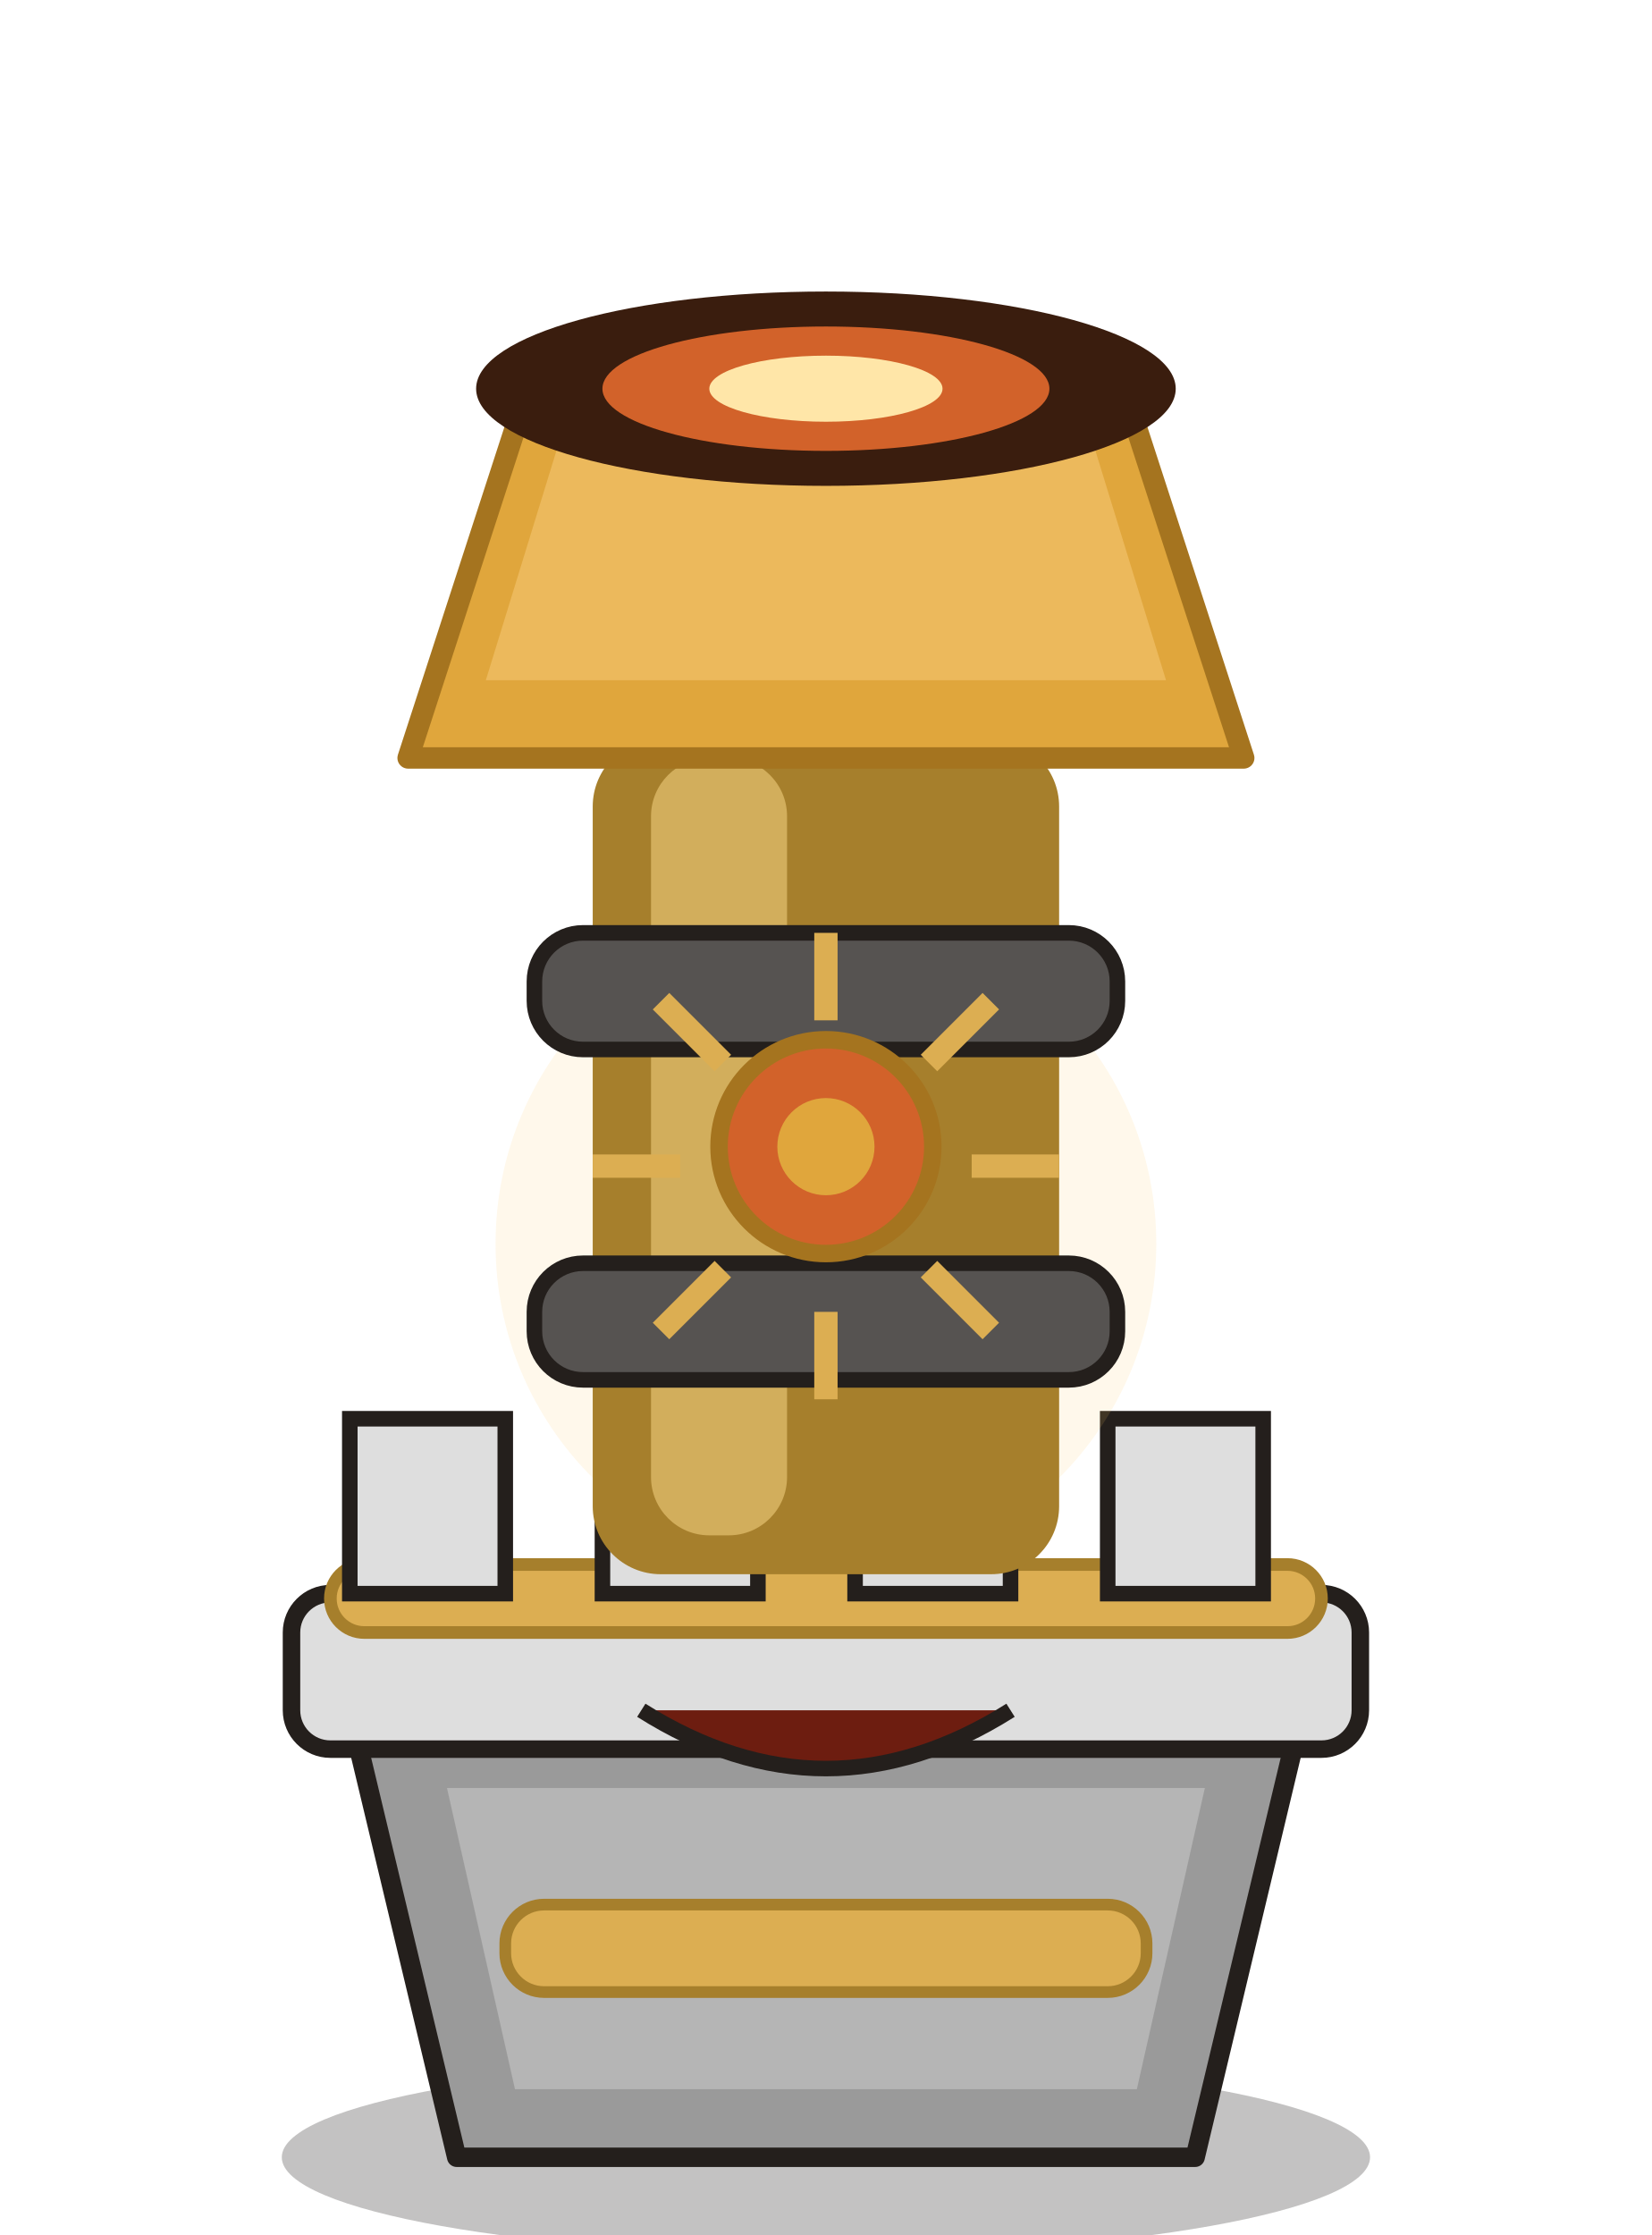
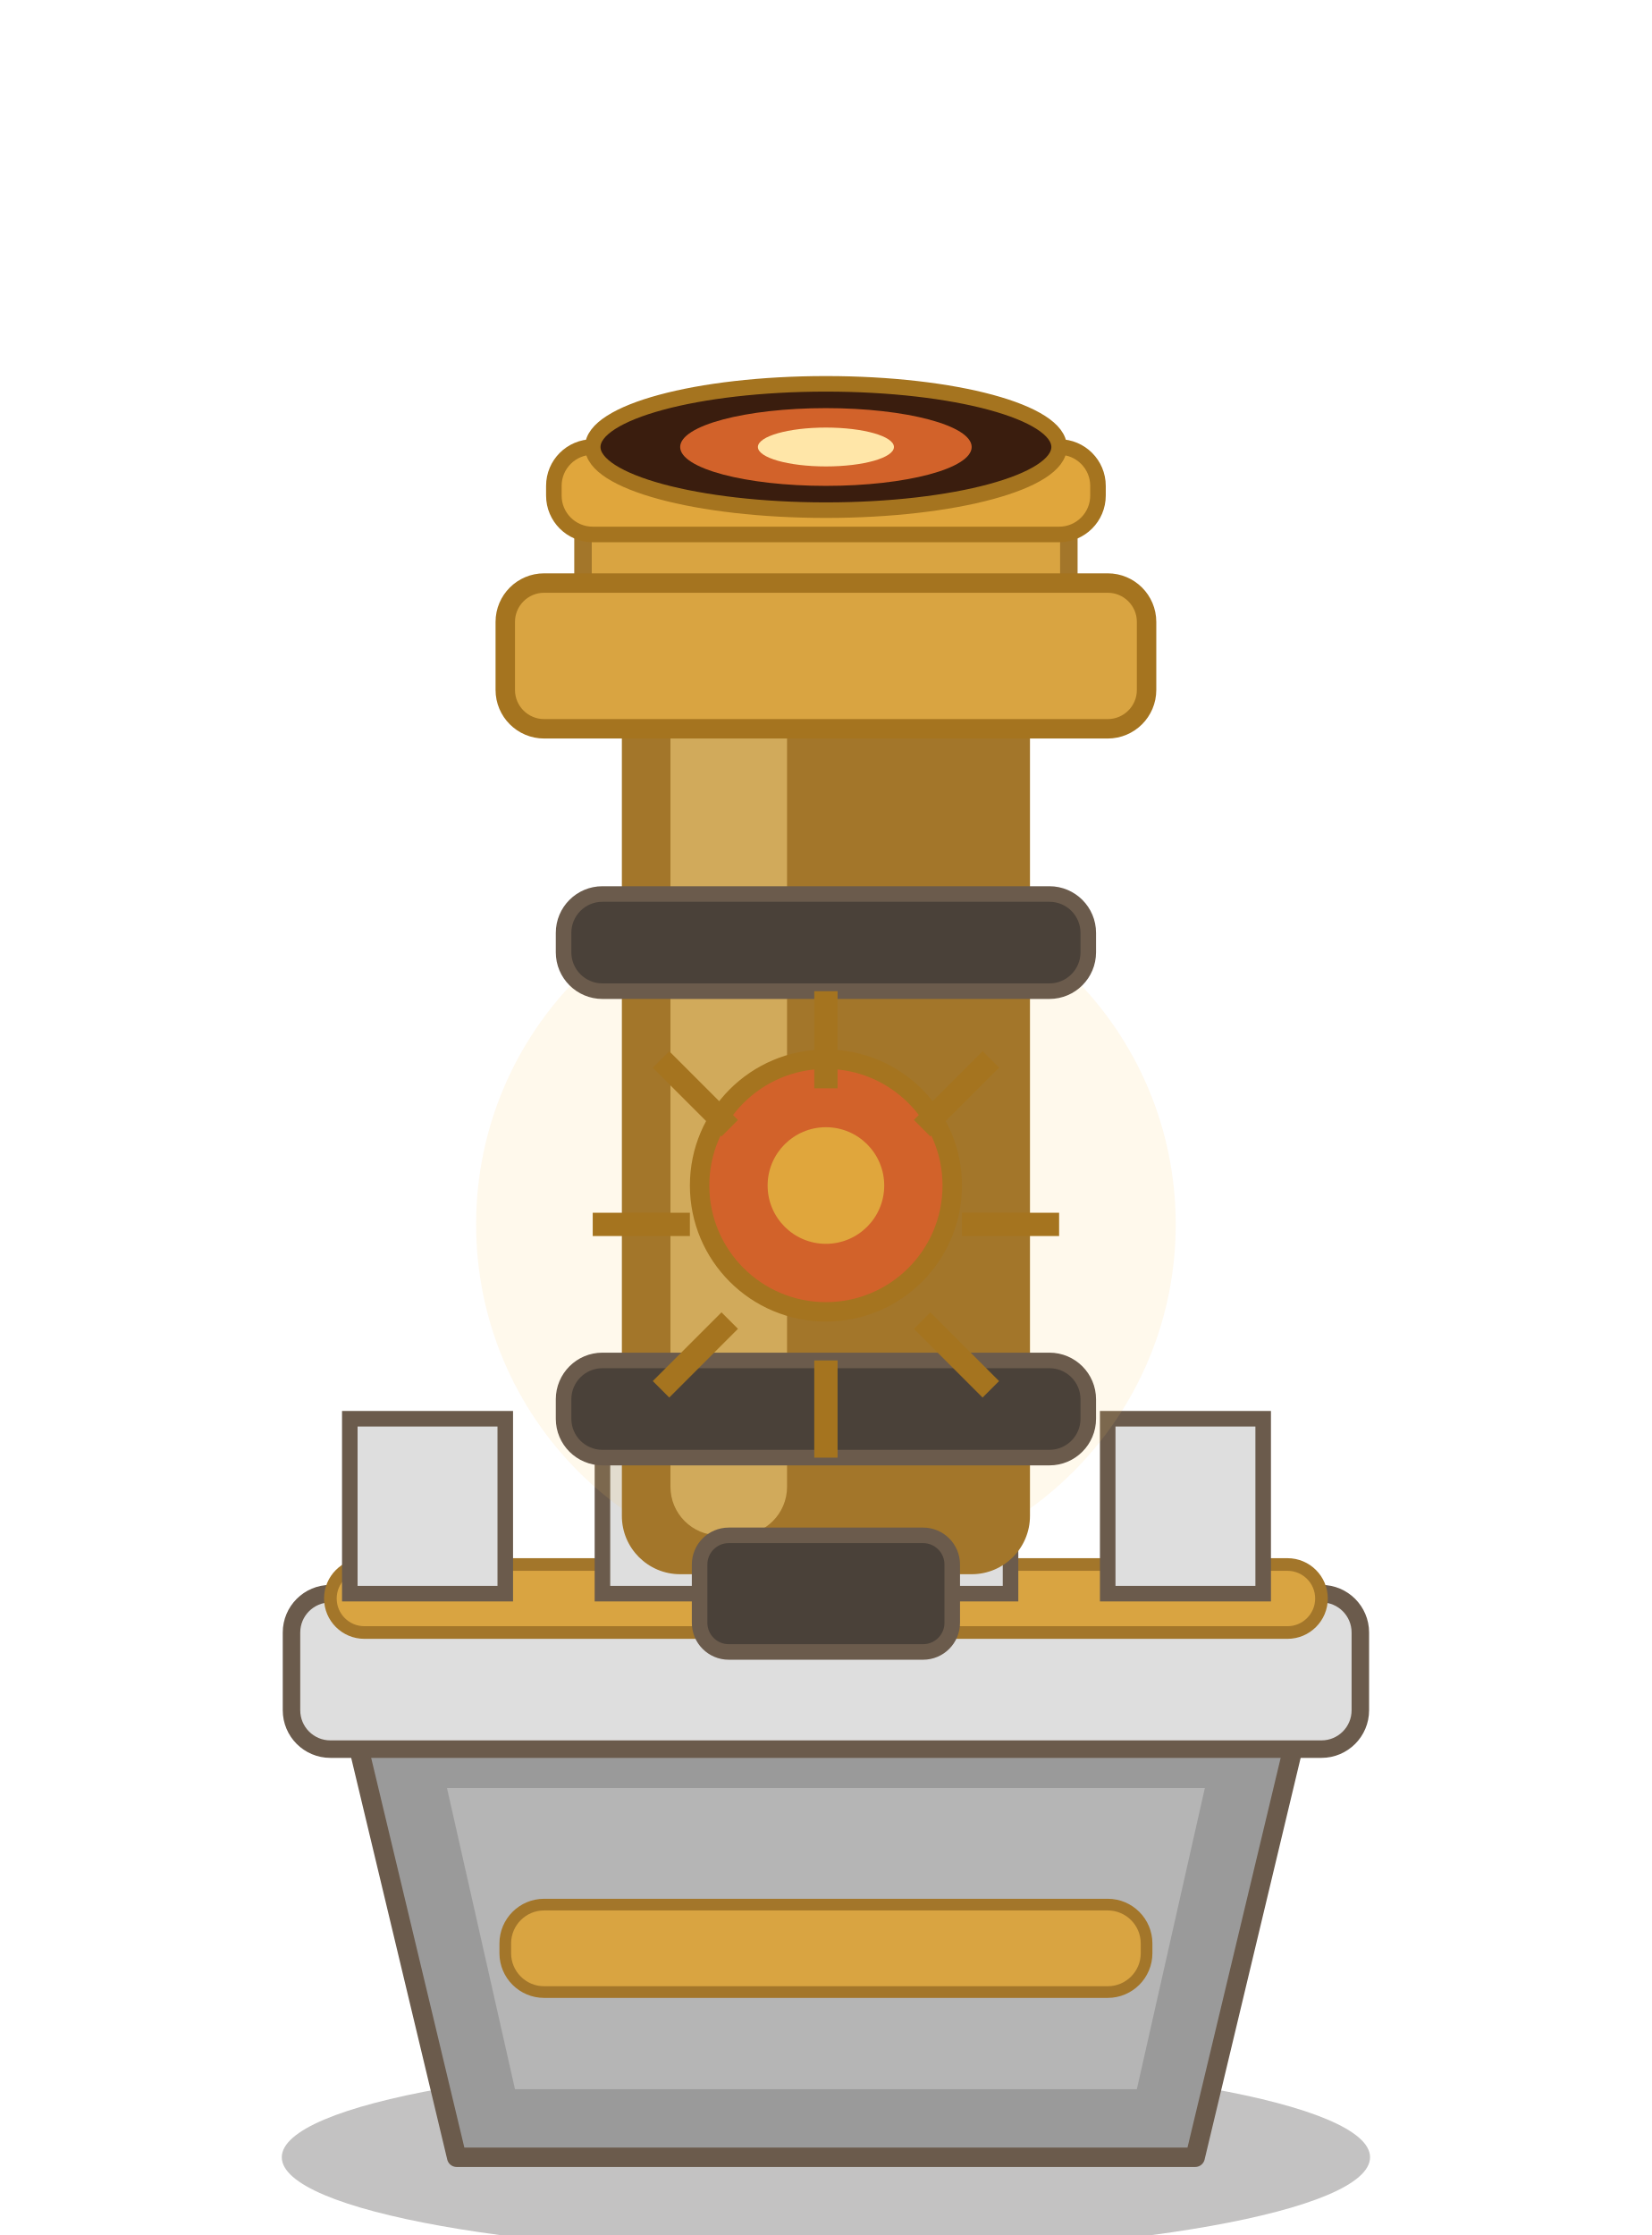
<svg xmlns="http://www.w3.org/2000/svg" width="170" height="230" viewBox="0 0 170 230">
  <ellipse cx="85" cy="222" rx="56" ry="10" fill="#181513" opacity="0.26" />
-   <polygon points="47,222 123,222 134,176 36,176" fill="#9a9a9a" stroke="#241f1c" stroke-width="2" stroke-linejoin="round" />
+   <polygon points="47,222 123,222 134,176 36,176" fill="#9a9a9a" stroke="#6b5b4c" stroke-width="2" stroke-linejoin="round" />
  <polygon points="53,215 117,215 124,184 46,184" fill="#c6c6c6" opacity="0.6" />
-   <rect x="30" y="164" width="110" height="16" rx="4" fill="#dedede" stroke="#241f1c" stroke-width="1.8" />
-   <rect x="34" y="161" width="102" height="7" rx="3.5" fill="#dcae52" stroke="#a67f2c" stroke-width="1.3" />
-   <rect x="36" y="146" width="16" height="18" fill="#dedede" stroke="#241f1c" stroke-width="1.6" />
-   <rect x="62" y="146" width="16" height="18" fill="#dedede" stroke="#241f1c" stroke-width="1.6" />
-   <rect x="88" y="146" width="16" height="18" fill="#dedede" stroke="#241f1c" stroke-width="1.6" />
-   <rect x="114" y="146" width="16" height="18" fill="#dedede" stroke="#241f1c" stroke-width="1.6" />
-   <rect x="52" y="196" width="66" height="9" rx="4" fill="#dcae52" stroke="#a67f2c" stroke-width="1.2" />
-   <circle cx="85" cy="128" r="34" fill="#ffc861" opacity="0.13" />
-   <rect x="61" y="76" width="48" height="86" rx="7" fill="#a67f2c" />
-   <rect x="67" y="78" width="14" height="80" rx="6" fill="#f0cd7c" opacity="0.6" />
-   <rect x="55" y="96" width="60" height="12" rx="5" fill="#565351" stroke="#241f1c" stroke-width="1.6" />
-   <rect x="55" y="130" width="60" height="12" rx="5" fill="#565351" stroke="#241f1c" stroke-width="1.6" />
-   <polygon points="55,38 115,38 128,78 42,78" fill="#e0a63c" stroke="#a5741f" stroke-width="2.2" stroke-linejoin="round" />
-   <polygon points="58,44 112,44 120,70 50,70" fill="#f6c877" opacity="0.55" />
-   <ellipse cx="85" cy="40" rx="36" ry="10" fill="#3a1d0e" />
-   <ellipse cx="85" cy="40" rx="23" ry="6.4" fill="#d2622a" />
-   <ellipse cx="85" cy="40" rx="12" ry="3.4" fill="#ffe6a8" />
-   <circle cx="85" cy="118" r="11" fill="#d2622a" stroke="#a5741f" stroke-width="1.8" />
-   <circle cx="85" cy="118" r="5" fill="#e0a63c" />
-   <line x1="85" y1="96" x2="85" y2="105" stroke="#dcae52" stroke-width="2.4" transform="rotate(0 85 120)" />
-   <line x1="85" y1="96" x2="85" y2="105" stroke="#dcae52" stroke-width="2.4" transform="rotate(45 85 120)" />
-   <line x1="85" y1="96" x2="85" y2="105" stroke="#dcae52" stroke-width="2.4" transform="rotate(90 85 120)" />
-   <line x1="85" y1="96" x2="85" y2="105" stroke="#dcae52" stroke-width="2.4" transform="rotate(135 85 120)" />
-   <line x1="85" y1="96" x2="85" y2="105" stroke="#dcae52" stroke-width="2.4" transform="rotate(180 85 120)" />
-   <line x1="85" y1="96" x2="85" y2="105" stroke="#dcae52" stroke-width="2.4" transform="rotate(225 85 120)" />
-   <line x1="85" y1="96" x2="85" y2="105" stroke="#dcae52" stroke-width="2.4" transform="rotate(270 85 120)" />
-   <line x1="85" y1="96" x2="85" y2="105" stroke="#dcae52" stroke-width="2.4" transform="rotate(315 85 120)" />
-   <path d="M66 176 q19 12 38 0" fill="#6d1d10" stroke="#241f1c" stroke-width="1.6" />
+   <rect x="30" y="164" width="110" height="16" rx="4" fill="#dedede" stroke="#6b5b4c" stroke-width="1.8" />
+   <rect x="34" y="161" width="102" height="7" rx="3.5" fill="#d9a441" stroke="#a3762a" stroke-width="1.3" />
+   <rect x="36" y="146" width="16" height="18" fill="#dedede" stroke="#6b5b4c" stroke-width="1.6" />
+   <rect x="62" y="146" width="16" height="18" fill="#dedede" stroke="#6b5b4c" stroke-width="1.6" />
+   <rect x="88" y="146" width="16" height="18" fill="#dedede" stroke="#6b5b4c" stroke-width="1.6" />
+   <rect x="114" y="146" width="16" height="18" fill="#dedede" stroke="#6b5b4c" stroke-width="1.6" />
+   <rect x="52" y="196" width="66" height="9" rx="4" fill="#d9a441" stroke="#a3762a" stroke-width="1.2" />
+   <circle cx="85" cy="126" r="36" fill="#ffc861" opacity="0.12" />
+   <rect x="64" y="58" width="42" height="104" rx="6" fill="#a3762a" />
+   <rect x="69" y="62" width="12" height="96" rx="5" fill="#f0cd7c" opacity="0.6" />
+   <rect x="60" y="50" width="50" height="14" rx="4" fill="#d9a441" stroke="#a3762a" stroke-width="1.8" />
+   <rect x="52" y="60" width="66" height="15" rx="4" fill="#d9a441" stroke="#a5741f" stroke-width="2" />
+   <rect x="57" y="46" width="56" height="9" rx="4" fill="#e0a63c" stroke="#a5741f" stroke-width="1.6" />
+   <ellipse cx="85" cy="46" rx="24" ry="6.5" fill="#3a1d0e" stroke="#a5741f" stroke-width="1.6" />
+   <ellipse cx="85" cy="46" rx="15" ry="4" fill="#d2622a" />
+   <ellipse cx="85" cy="46" rx="7" ry="2" fill="#ffe6a8" />
+   <rect x="58" y="92" width="54" height="10" rx="4" fill="#4a4139" stroke="#6b5b4c" stroke-width="1.6" />
+   <rect x="58" y="140" width="54" height="10" rx="4" fill="#4a4139" stroke="#6b5b4c" stroke-width="1.6" />
+   <circle cx="85" cy="122" r="13" fill="#d2622a" stroke="#a5741f" stroke-width="2" />
+   <circle cx="85" cy="122" r="6" fill="#e0a63c" />
+   <line x1="85" y1="102" x2="85" y2="112" stroke="#a5741f" stroke-width="2.4" transform="rotate(0 85 126)" />
+   <line x1="85" y1="102" x2="85" y2="112" stroke="#a5741f" stroke-width="2.4" transform="rotate(45 85 126)" />
+   <line x1="85" y1="102" x2="85" y2="112" stroke="#a5741f" stroke-width="2.4" transform="rotate(90 85 126)" />
+   <line x1="85" y1="102" x2="85" y2="112" stroke="#a5741f" stroke-width="2.4" transform="rotate(135 85 126)" />
+   <line x1="85" y1="102" x2="85" y2="112" stroke="#a5741f" stroke-width="2.4" transform="rotate(180 85 126)" />
+   <line x1="85" y1="102" x2="85" y2="112" stroke="#a5741f" stroke-width="2.4" transform="rotate(225 85 126)" />
+   <line x1="85" y1="102" x2="85" y2="112" stroke="#a5741f" stroke-width="2.4" transform="rotate(270 85 126)" />
+   <line x1="85" y1="102" x2="85" y2="112" stroke="#a5741f" stroke-width="2.4" transform="rotate(315 85 126)" />
+   <rect x="72" y="158" width="26" height="12" rx="3" fill="#4a4139" stroke="#6b5b4c" stroke-width="1.6" />
</svg>
